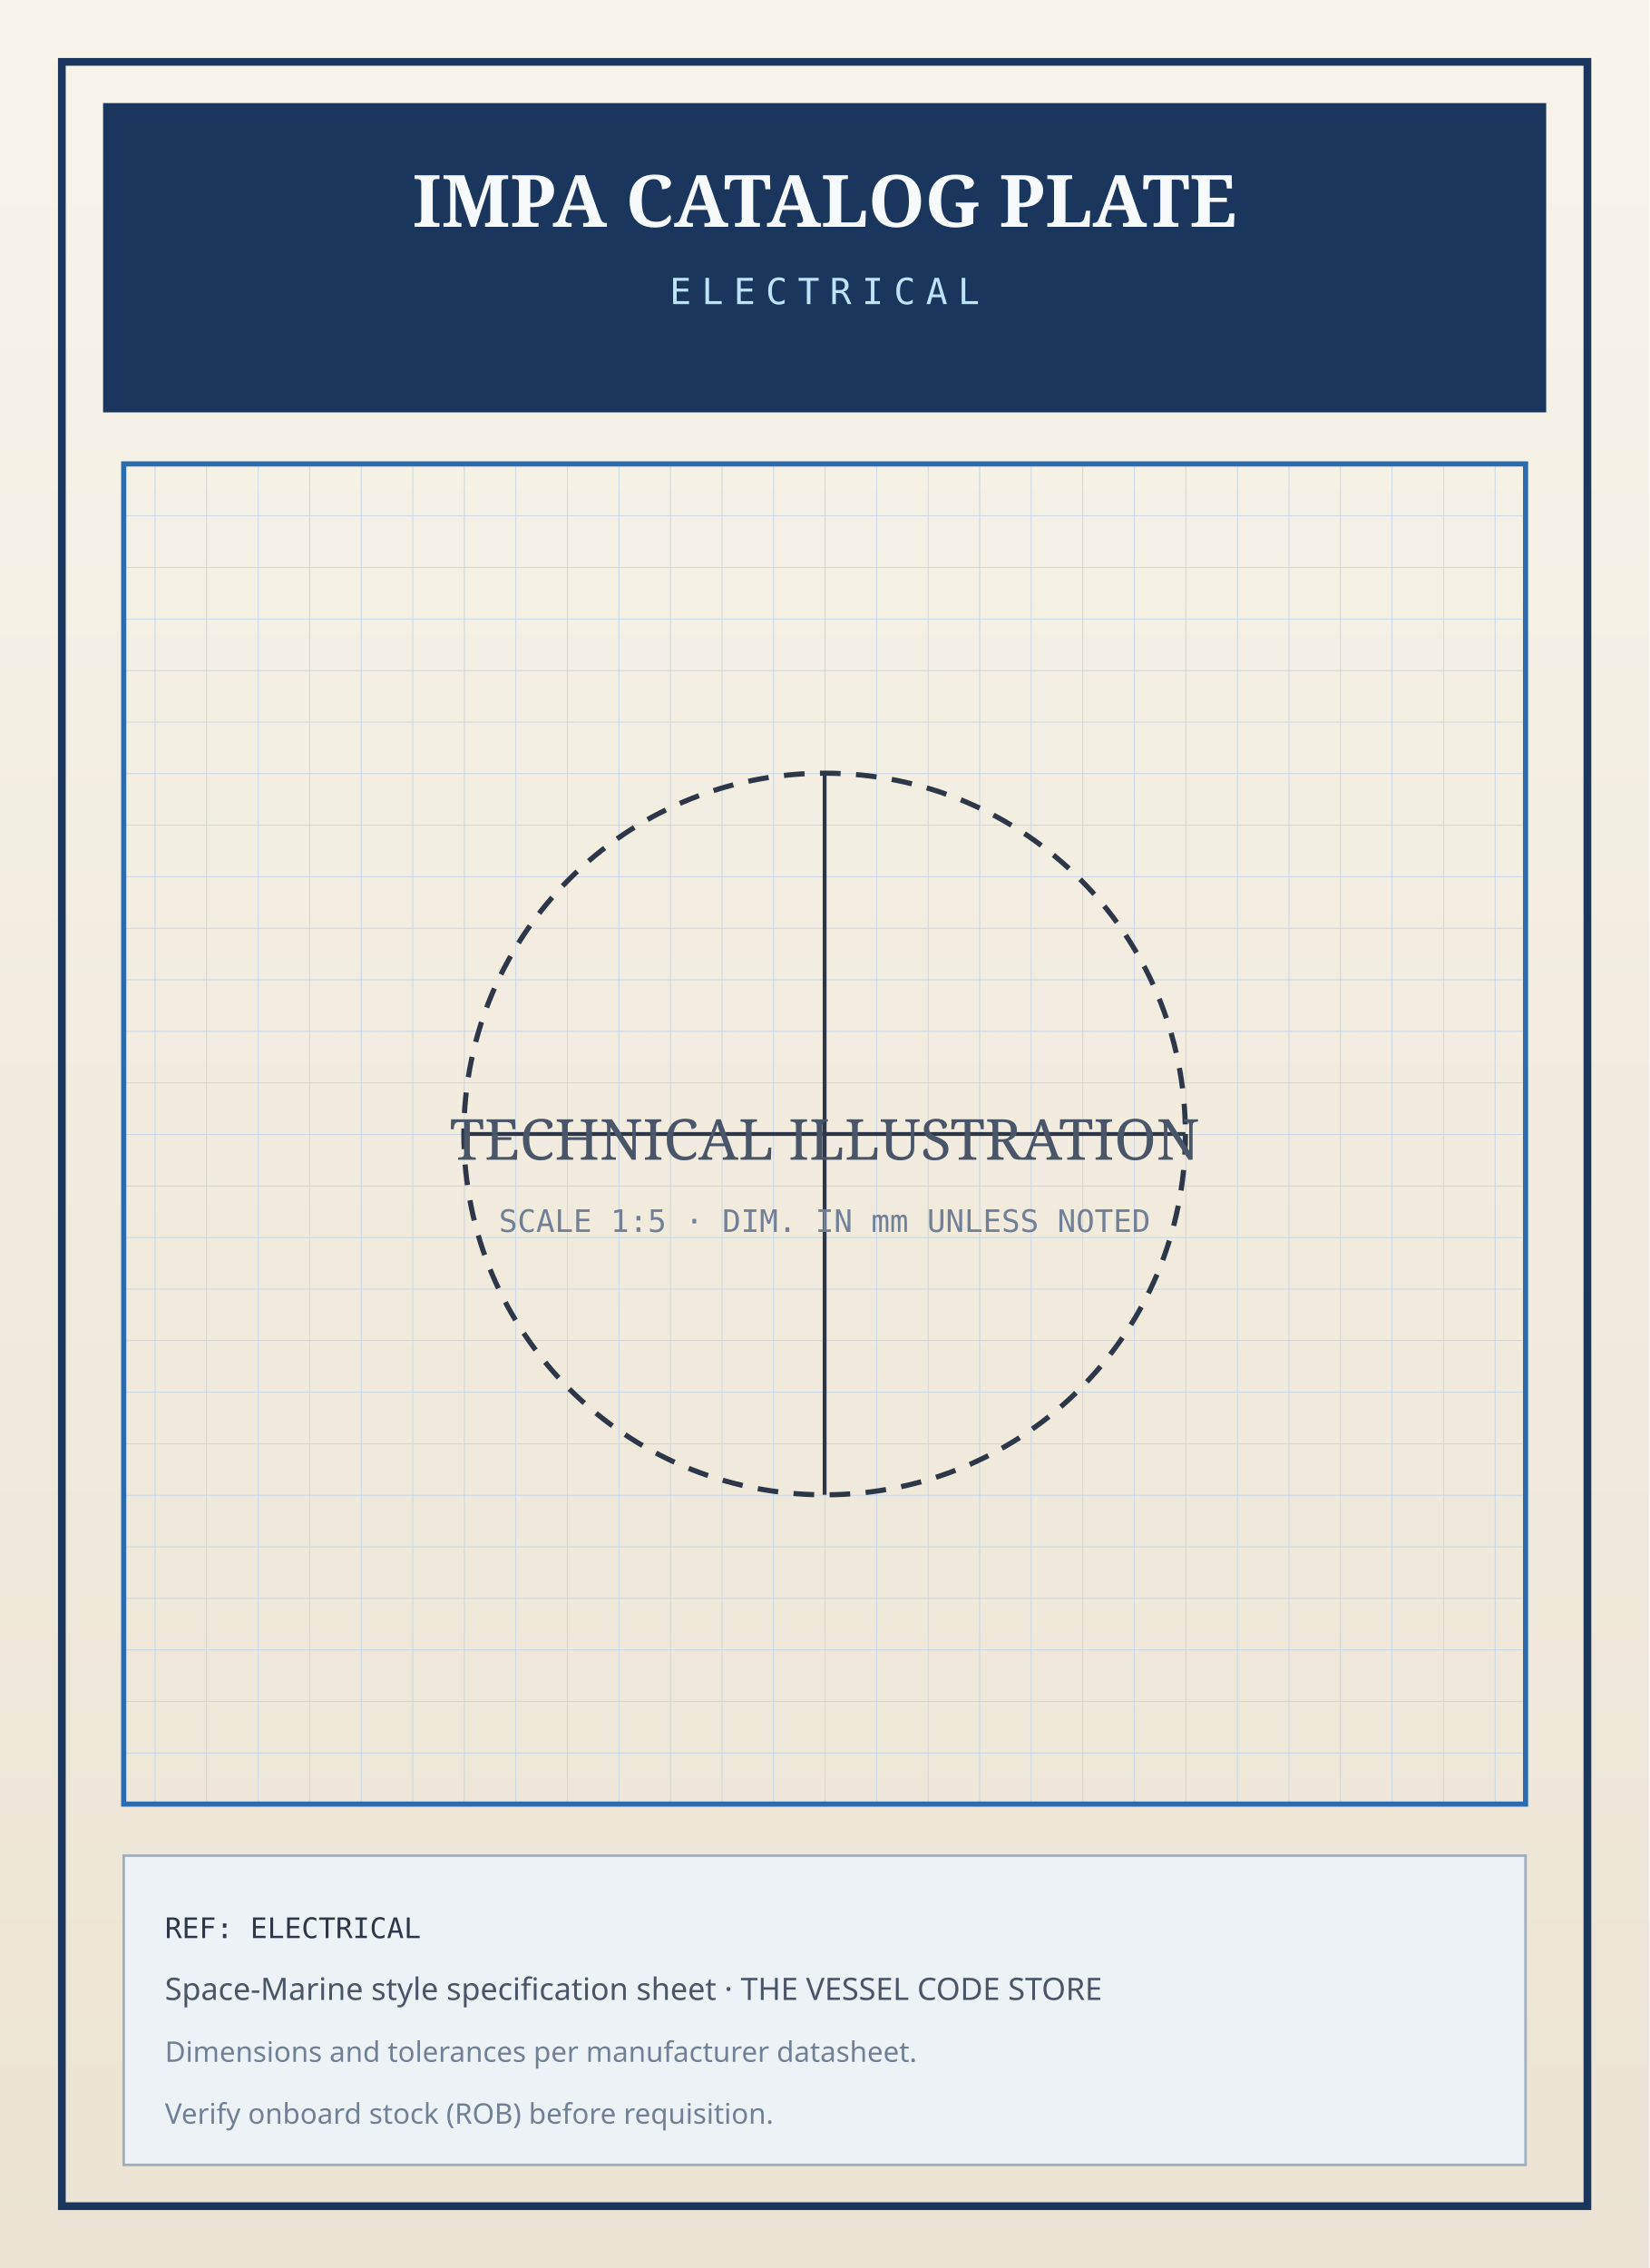
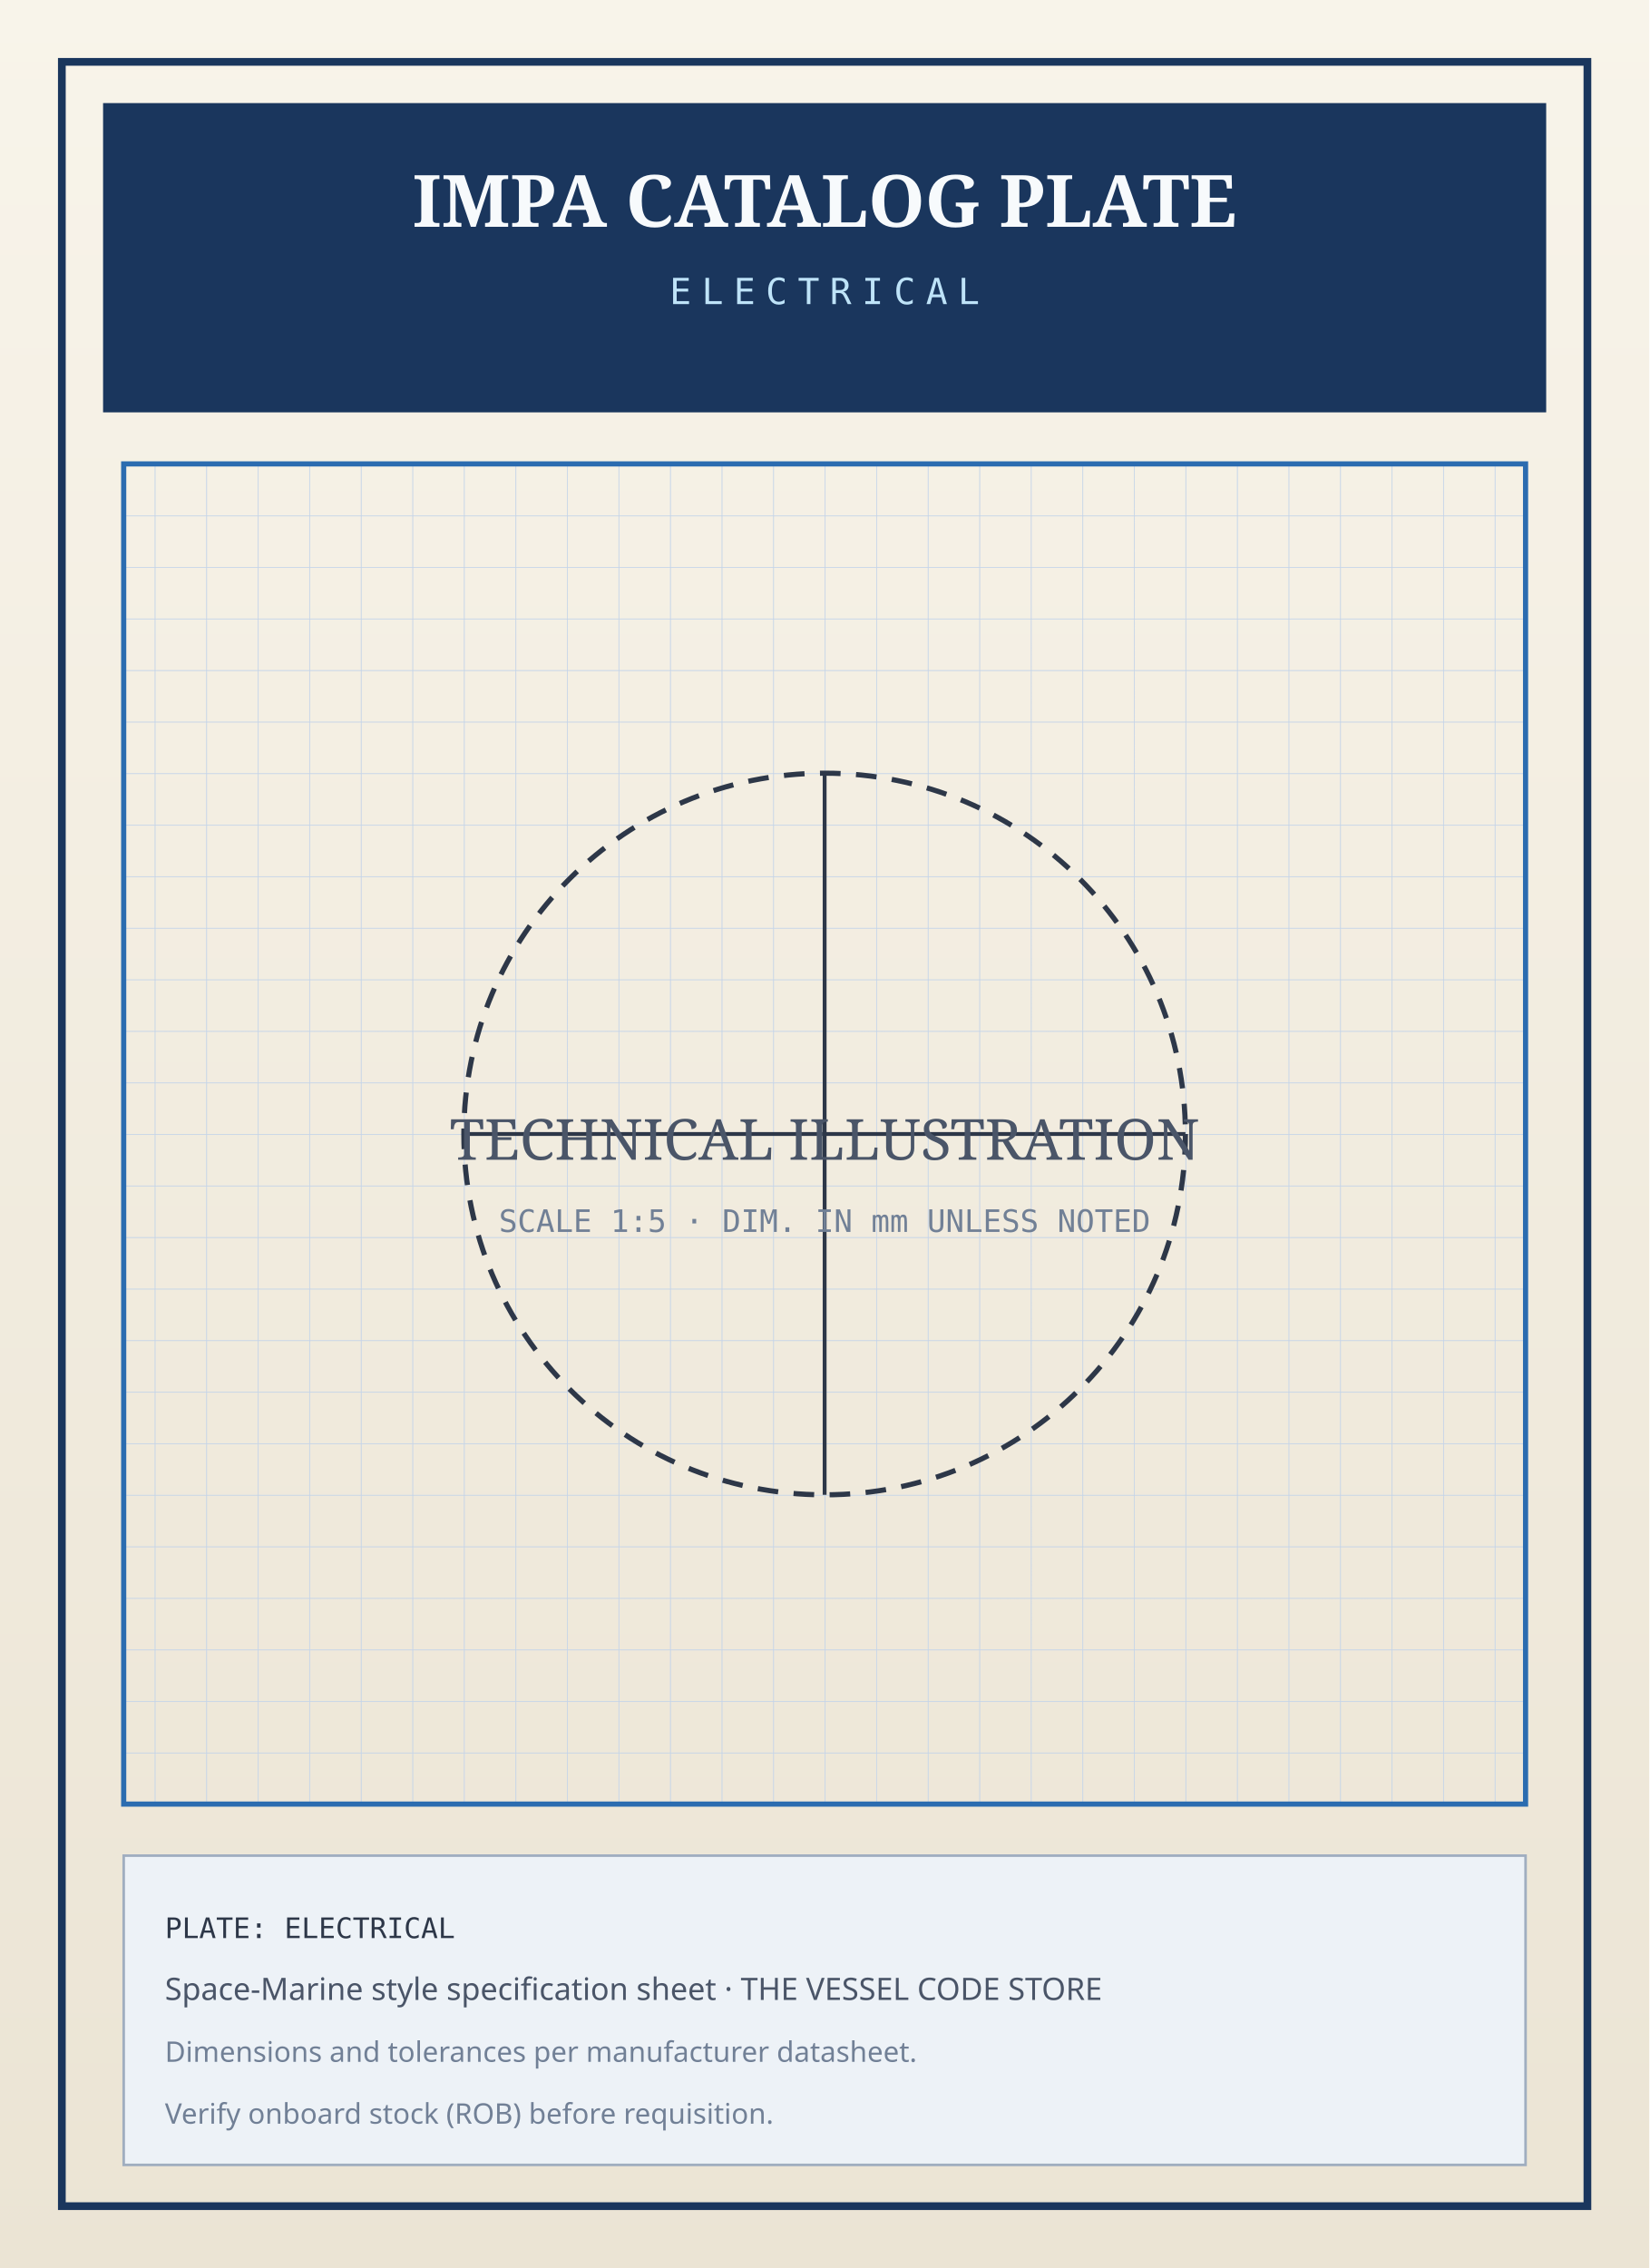
<svg xmlns="http://www.w3.org/2000/svg" viewBox="0 0 640 880" role="img" aria-label="ELECTRICAL catalog plate">
  <defs>
    <pattern id="grid" width="20" height="20" patternUnits="userSpaceOnUse">
      <path d="M 20 0 L 0 0 0 20" fill="none" stroke="#c5d4e8" stroke-width="0.6" />
    </pattern>
    <linearGradient id="paper" x1="0" y1="0" x2="0" y2="1">
      <stop offset="0%" stop-color="#f8f4ea" />
      <stop offset="100%" stop-color="#ebe4d4" />
    </linearGradient>
  </defs>
  <rect width="640" height="880" fill="url(#paper)" />
  <rect x="24" y="24" width="592" height="832" fill="none" stroke="#1a365d" stroke-width="3" />
  <rect x="40" y="40" width="560" height="120" fill="#1a365d" />
  <text x="320" y="88" text-anchor="middle" fill="#f7fafc" font-family="Georgia, serif" font-size="28" font-weight="700">IMPA CATALOG PLATE</text>
  <text x="320" y="118" text-anchor="middle" fill="#bee3f8" font-family="ui-monospace, monospace" font-size="14" letter-spacing="4">ELECTRICAL</text>
  <rect x="48" y="180" width="544" height="520" fill="url(#grid)" stroke="#2b6cb0" stroke-width="2" />
  <circle cx="320" cy="440" r="140" fill="none" stroke="#2d3748" stroke-width="2" stroke-dasharray="8 6" />
  <line x1="180" y1="440" x2="460" y2="440" stroke="#2d3748" stroke-width="1.5" />
  <line x1="320" y1="300" x2="320" y2="580" stroke="#2d3748" stroke-width="1.5" />
  <text x="320" y="450" text-anchor="middle" fill="#4a5568" font-family="Georgia, serif" font-size="22">TECHNICAL ILLUSTRATION</text>
  <text x="320" y="478" text-anchor="middle" fill="#718096" font-family="ui-monospace, monospace" font-size="12">SCALE 1:5 · DIM. IN mm UNLESS NOTED</text>
  <rect x="48" y="720" width="544" height="120" fill="#edf2f7" stroke="#a0aec0" stroke-width="1" />
-   <text x="64" y="752" fill="#2d3748" font-family="ui-monospace, monospace" font-size="11">REF: ELECTRICAL</text>
+   <text x="64" y="752" fill="#2d3748" font-family="ui-monospace, monospace" font-size="11">PLATE: ELECTRICAL</text>
  <text x="64" y="776" fill="#4a5568" font-family="ui-sans-serif, system-ui" font-size="12">Space-Marine style specification sheet · THE VESSEL CODE STORE</text>
  <text x="64" y="800" fill="#718096" font-family="ui-sans-serif, system-ui" font-size="11">Dimensions and tolerances per manufacturer datasheet.</text>
  <text x="64" y="824" fill="#718096" font-family="ui-sans-serif, system-ui" font-size="11">Verify onboard stock (ROB) before requisition.</text>
</svg>
